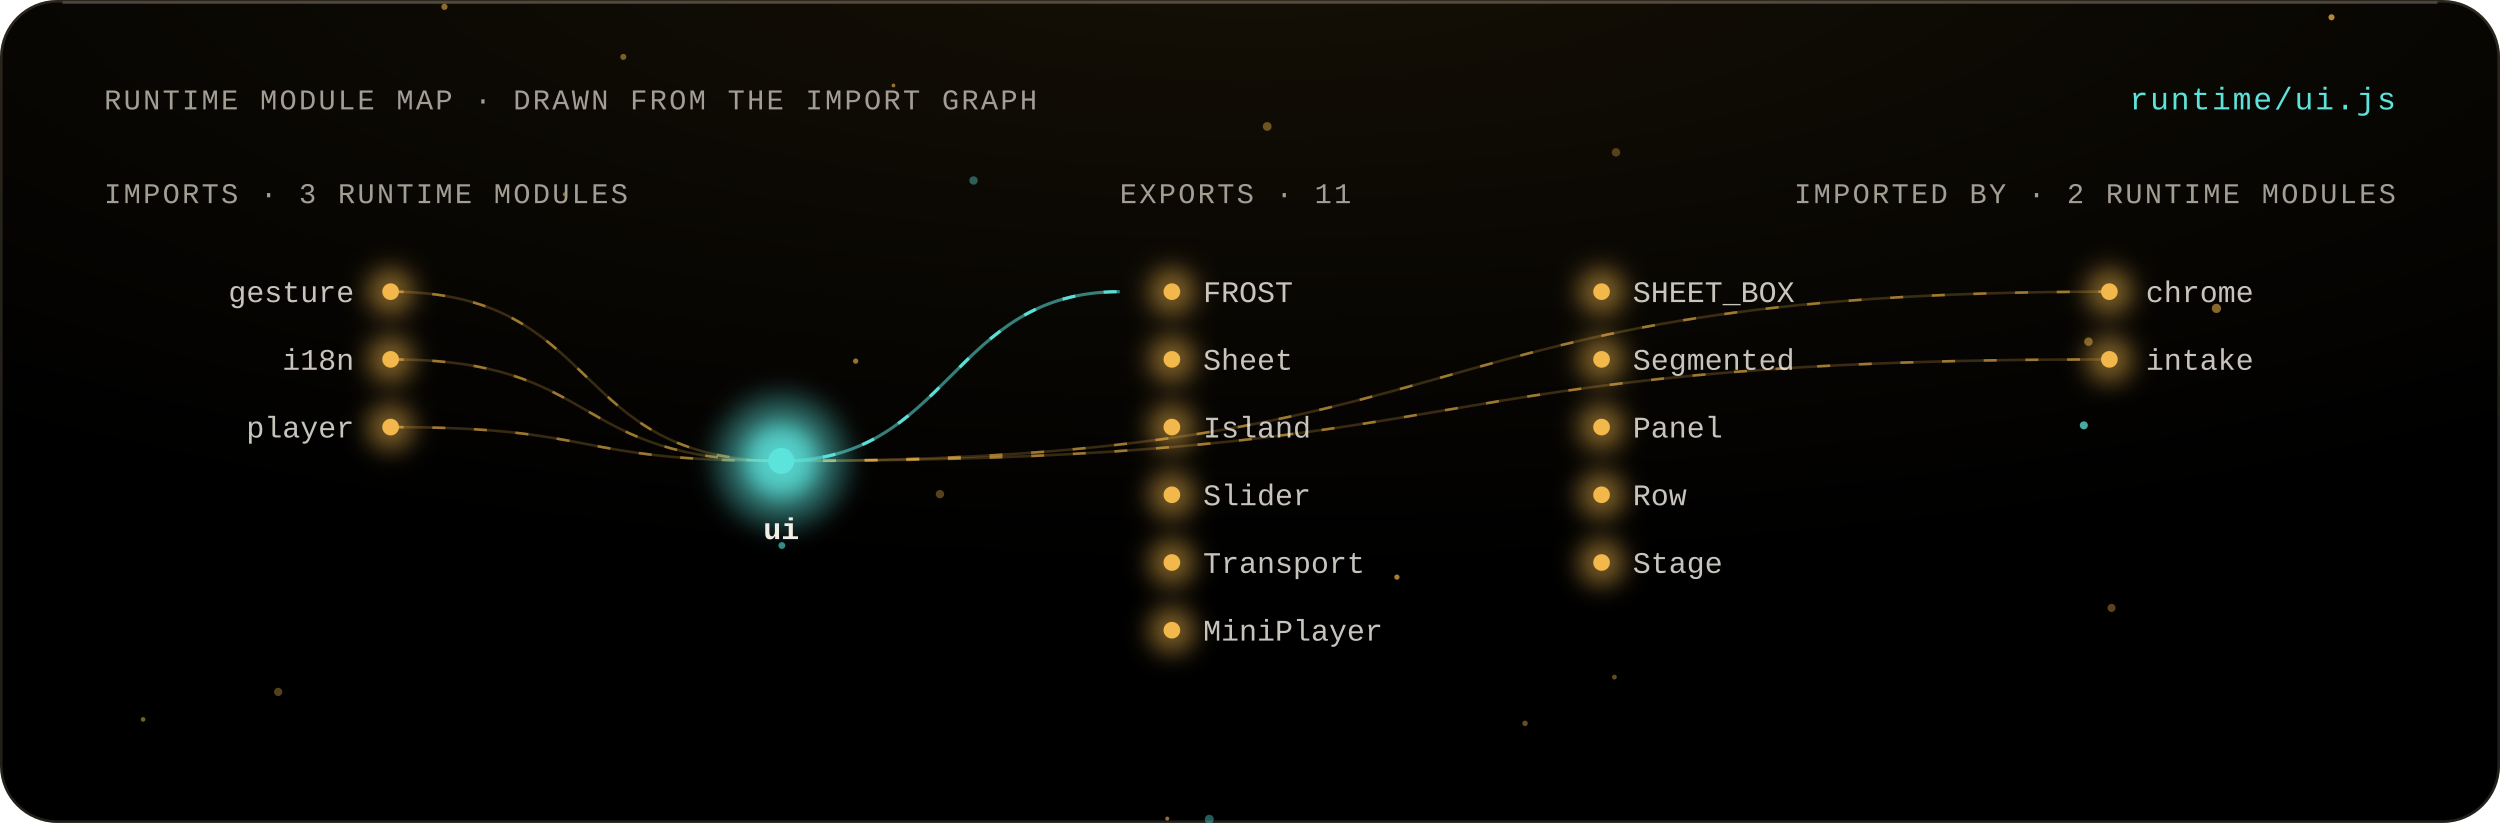
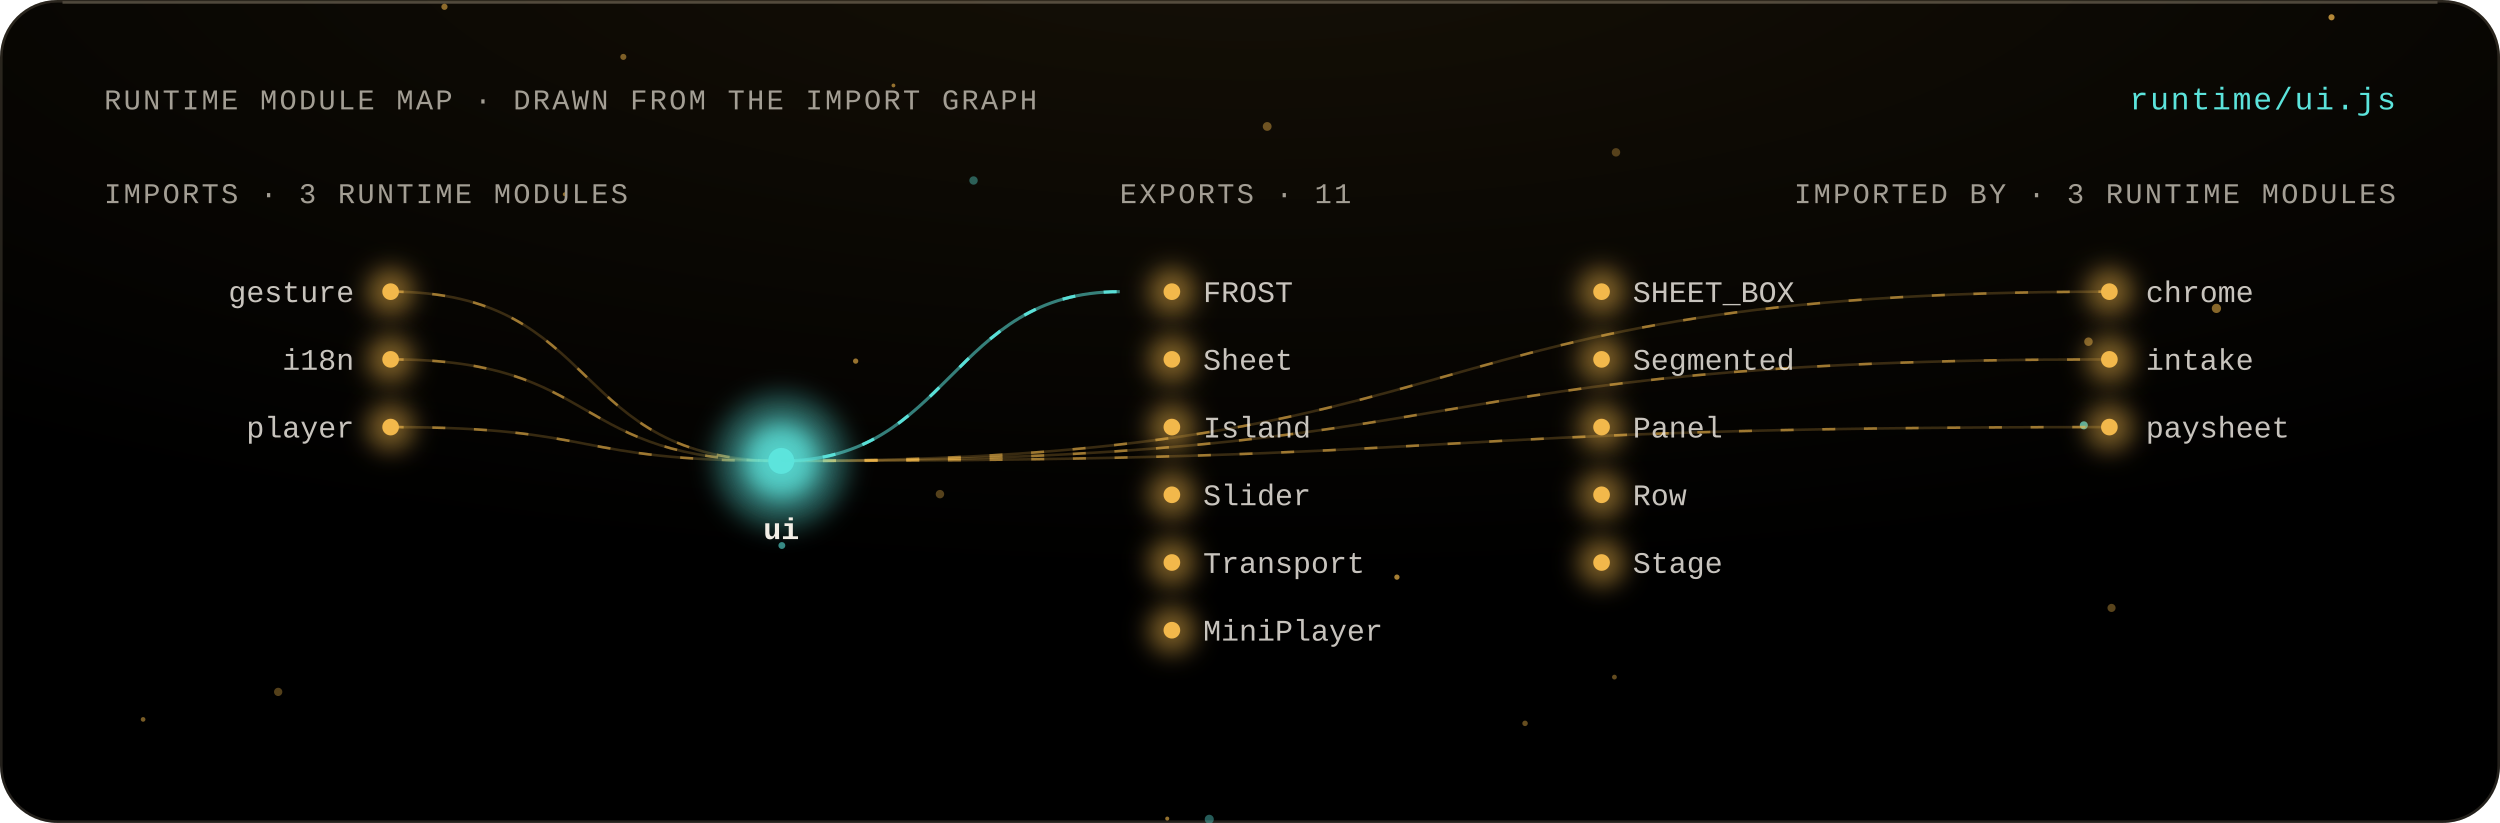
<svg xmlns="http://www.w3.org/2000/svg" viewBox="0 0 960 316" width="960" height="316" role="img" aria-labelledby="t">
  <style>
  text { font-family: 'Geist Mono', ui-monospace, 'Liberation Mono', Menlo, monospace; fill: #F2EEE6; }
  .m { fill: #A39E94; font-size: 11px; letter-spacing: .08em; }
  .l { font-size: 11.5px; }
  .h { font-size: 12px; fill: #5CE4DC; letter-spacing: .06em; }
  .flow { stroke-dasharray: 5 11; animation: flow 3s linear infinite; }
  @keyframes flow { to { stroke-dashoffset: -32; } }
  .breathe { animation: breathe 4.2s ease-in-out infinite; }
  @keyframes breathe { 50% { opacity: .38; } }
  .beat { animation: beat 2.6s ease-in-out infinite; transform-box: fill-box; transform-origin: center; }
  @keyframes beat { 50% { opacity: .55; transform: scale(1.35); } }
  .spin { transform-box: fill-box; transform-origin: center; animation: spin 48s linear infinite; }
  .spin-r { transform-box: fill-box; transform-origin: center; animation: spin 64s linear infinite reverse; }
  @keyframes spin { to { transform: rotate(360deg); } }
  @media (prefers-reduced-motion: reduce) { * { animation: none !important; } }
</style>
  <defs>
    <filter id="bloom" x="-80%" y="-80%" width="260%" height="260%">
      <feGaussianBlur stdDeviation="4.5" />
    </filter>
    <filter id="soft" x="-30%" y="-30%" width="160%" height="160%">
      <feGaussianBlur stdDeviation="1.4" />
    </filter>
    <radialGradient id="key" cx="50%" cy="-10%" r="80%">
      <stop offset="0" stop-color="#F2B84B" stop-opacity=".09" />
      <stop offset="1" stop-color="#F2B84B" stop-opacity="0" />
    </radialGradient>
    <linearGradient id="pair" x1="0" x2="1">
      <stop offset="0" stop-color="#F2B84B" />
      <stop offset="1" stop-color="#5CE4DC" />
    </linearGradient>
  </defs>
  <rect width="960" height="316" rx="22" fill="#000" />
  <rect width="960" height="316" rx="22" fill="url(#key)" />
  <rect x=".5" y=".5" width="959" height="315" rx="21.5" fill="none" stroke="rgba(255,232,196,.14)" />
  <path d="M 24 1 H 936" stroke="rgba(255,238,208,.22)" stroke-width="1" />
  <g>
    <circle cx="619.94" cy="260.01" r="0.93" fill="#F2B84B" opacity="0.41" class="breathe" style="animation-delay:-0.41s" />
    <circle cx="328.57" cy="138.66" r="1.02" fill="#F2B84B" opacity="0.62" class="breathe" style="animation-delay:-1.33s" />
    <circle cx="170.67" cy="2.61" r="1.2" fill="#F2B84B" opacity="0.56" class="breathe" style="animation-delay:-0.06s" />
    <circle cx="464.36" cy="314.6" r="1.74" fill="#5CE4DC" opacity="0.4" class="breathe" style="animation-delay:-1.94s" />
    <circle cx="800.19" cy="163.33" r="1.55" fill="#5CE4DC" opacity="0.74" class="breathe" style="animation-delay:-3.56s" />
    <circle cx="448.22" cy="314.34" r="0.78" fill="#F2B84B" opacity="0.61" class="breathe" style="animation-delay:-1.69s" />
    <circle cx="851.11" cy="118.42" r="1.78" fill="#F2B84B" opacity="0.55" class="breathe" style="animation-delay:-1.67s" />
    <circle cx="536.41" cy="221.62" r="1.02" fill="#F2B84B" opacity="0.68" class="breathe" style="animation-delay:-2.97s" />
    <circle cx="216.87" cy="74.6" r="0.76" fill="#F2B84B" opacity="0.58" class="breathe" style="animation-delay:-1.14s" />
    <circle cx="895.3" cy="6.64" r="1.18" fill="#F2B84B" opacity="0.73" class="breathe" style="animation-delay:-2.13s" />
    <circle cx="801.97" cy="131.21" r="1.63" fill="#F2B84B" opacity="0.48" class="breathe" style="animation-delay:-3.51s" />
    <circle cx="585.62" cy="277.77" r="1.06" fill="#F2B84B" opacity="0.42" class="breathe" style="animation-delay:-2.76s" />
    <circle cx="300.23" cy="209.48" r="1.33" fill="#5CE4DC" opacity="0.59" class="breathe" style="animation-delay:-3.03s" />
    <circle cx="106.82" cy="265.69" r="1.59" fill="#F2B84B" opacity="0.35" class="breathe" style="animation-delay:-3.56s" />
    <circle cx="239.36" cy="21.85" r="1.17" fill="#F2B84B" opacity="0.49" class="breathe" style="animation-delay:-2s" />
    <circle cx="343.08" cy="32.82" r="0.74" fill="#F2B84B" opacity="0.59" class="breathe" style="animation-delay:-0.53s" />
    <circle cx="360.94" cy="189.75" r="1.62" fill="#F2B84B" opacity="0.35" class="breathe" style="animation-delay:-2.77s" />
    <circle cx="810.83" cy="233.44" r="1.56" fill="#F2B84B" opacity="0.37" class="breathe" style="animation-delay:-0.17s" />
    <circle cx="620.54" cy="58.5" r="1.62" fill="#F2B84B" opacity="0.32" class="breathe" style="animation-delay:-2.03s" />
    <circle cx="373.84" cy="69.31" r="1.61" fill="#5CE4DC" opacity="0.39" class="breathe" style="animation-delay:-2.82s" />
    <circle cx="486.6" cy="48.56" r="1.69" fill="#F2B84B" opacity="0.42" class="breathe" style="animation-delay:-2.87s" />
    <circle cx="54.95" cy="276.25" r="0.9" fill="#F2B84B" opacity="0.5" class="breathe" style="animation-delay:-1.68s" />
  </g>
  <text x="40" y="42" class="m" text-anchor="start">RUNTIME MODULE MAP · DRAWN FROM THE IMPORT GRAPH</text>
  <text x="920" y="42" class="h" text-anchor="end">runtime/ui.js</text>
  <text x="40" y="78" class="m" text-anchor="start">IMPORTS · 3 RUNTIME MODULES</text>
  <text x="430" y="78" class="m" text-anchor="start">EXPORTS · 11</text>
-   <text x="920" y="78" class="m" text-anchor="end">IMPORTED BY · 2 RUNTIME MODULES</text>
+   <text x="920" y="78" class="m" text-anchor="end">IMPORTED BY · 3 RUNTIME MODULES</text>
  <path d="M 150 112 C 232.5 112, 217.5 177, 300 177" fill="none" stroke="#F2B84B" stroke-opacity="0.22" stroke-width="1" />
  <path d="M 150 112 C 232.5 112, 217.5 177, 300 177" fill="none" stroke="#F2B84B" stroke-opacity="0.55" stroke-width="1" class="flow" />
  <g>
    <circle cx="150" cy="112" r="9" fill="#F2B84B" opacity="0.5" filter="url(#bloom)" class="breathe" style="animation-delay:-2.5s" />
    <circle cx="150" cy="112" r="3.2" fill="#F2B84B" />
  </g>
  <text x="136" y="116" class="l" text-anchor="end" fill="#F2EEE6" fill-opacity=".82">gesture</text>
  <path d="M 150 138 C 232.5 138, 217.5 177, 300 177" fill="none" stroke="#F2B84B" stroke-opacity="0.22" stroke-width="1" />
  <path d="M 150 138 C 232.5 138, 217.5 177, 300 177" fill="none" stroke="#F2B84B" stroke-opacity="0.55" stroke-width="1" class="flow" />
  <g>
    <circle cx="150" cy="138" r="9" fill="#F2B84B" opacity="0.5" filter="url(#bloom)" class="breathe" style="animation-delay:-0.85s" />
    <circle cx="150" cy="138" r="3.2" fill="#F2B84B" />
  </g>
  <text x="136" y="142" class="l" text-anchor="end" fill="#F2EEE6" fill-opacity=".82">i18n</text>
  <path d="M 150 164 C 232.5 164, 217.5 177, 300 177" fill="none" stroke="#F2B84B" stroke-opacity="0.22" stroke-width="1" />
  <path d="M 150 164 C 232.5 164, 217.5 177, 300 177" fill="none" stroke="#F2B84B" stroke-opacity="0.55" stroke-width="1" class="flow" />
  <g>
    <circle cx="150" cy="164" r="9" fill="#F2B84B" opacity="0.5" filter="url(#bloom)" class="breathe" style="animation-delay:-2.58s" />
    <circle cx="150" cy="164" r="3.2" fill="#F2B84B" />
  </g>
  <text x="136" y="168" class="l" text-anchor="end" fill="#F2EEE6" fill-opacity=".82">player</text>
  <path d="M 300 177 C 580.5 177, 529.5 112, 810 112" fill="none" stroke="#F2B84B" stroke-opacity="0.22" stroke-width="1" />
  <path d="M 300 177 C 580.5 177, 529.5 112, 810 112" fill="none" stroke="#F2B84B" stroke-opacity="0.55" stroke-width="1" class="flow" />
  <g>
    <circle cx="810" cy="112" r="9" fill="#F2B84B" opacity="0.5" filter="url(#bloom)" class="breathe" style="animation-delay:-3.29s" />
    <circle cx="810" cy="112" r="3.2" fill="#F2B84B" />
  </g>
  <text x="824" y="116" class="l" text-anchor="start" fill="#F2EEE6" fill-opacity=".82">chrome</text>
  <path d="M 300 177 C 580.5 177, 529.5 138, 810 138" fill="none" stroke="#F2B84B" stroke-opacity="0.22" stroke-width="1" />
  <path d="M 300 177 C 580.5 177, 529.5 138, 810 138" fill="none" stroke="#F2B84B" stroke-opacity="0.55" stroke-width="1" class="flow" />
  <g>
    <circle cx="810" cy="138" r="9" fill="#F2B84B" opacity="0.5" filter="url(#bloom)" class="breathe" style="animation-delay:-1.29s" />
    <circle cx="810" cy="138" r="3.2" fill="#F2B84B" />
  </g>
  <text x="824" y="142" class="l" text-anchor="start" fill="#F2EEE6" fill-opacity=".82">intake</text>
+   <path d="M 300 177 C 580.5 177, 529.5 164, 810 164" fill="none" stroke="#F2B84B" stroke-opacity="0.22" stroke-width="1" />
+   <path d="M 300 177 C 580.5 177, 529.5 164, 810 164" fill="none" stroke="#F2B84B" stroke-opacity="0.55" stroke-width="1" class="flow" />
+   <g>
+     <circle cx="810" cy="164" r="9" fill="#F2B84B" opacity="0.5" filter="url(#bloom)" class="breathe" style="animation-delay:-0.39s" />
+     <circle cx="810" cy="164" r="3.2" fill="#F2B84B" />
+   </g>
+   <text x="824" y="168" class="l" text-anchor="start" fill="#F2EEE6" fill-opacity=".82">paysheet</text>
  <circle cx="300" cy="177" r="26" fill="#5CE4DC" opacity=".35" filter="url(#bloom)" class="beat" />
  <g>
    <circle cx="300" cy="177" r="15" fill="#5CE4DC" opacity="0.85" filter="url(#bloom)" class="beat" style="animation-delay:-0s" />
    <circle cx="300" cy="177" r="5" fill="#5CE4DC" />
  </g>
  <text x="300" y="207" class="l" text-anchor="middle" fill="#5CE4DC" font-weight="700" font-size="13">ui</text>
  <path d="M 300 177 C 365 177, 365 112, 430 112" fill="none" stroke="#5CE4DC" stroke-opacity="0.55" stroke-width="1.2" />
  <path d="M 300 177 C 365 177, 365 112, 430 112" fill="none" stroke="#5CE4DC" stroke-opacity="0.95" stroke-width="1.2" class="flow" />
  <g>
-     <circle cx="450" cy="112" r="9" fill="#F2B84B" opacity="0.5" filter="url(#bloom)" class="breathe" style="animation-delay:-0.39s" />
+     <circle cx="450" cy="112" r="9" fill="#F2B84B" opacity="0.5" filter="url(#bloom)" class="breathe" style="animation-delay:-3.87s" />
    <circle cx="450" cy="112" r="3.2" fill="#F2B84B" />
  </g>
  <text x="462" y="116" class="l" text-anchor="start" fill="#F2EEE6" fill-opacity=".82">FROST</text>
  <g>
-     <circle cx="615" cy="112" r="9" fill="#F2B84B" opacity="0.5" filter="url(#bloom)" class="breathe" style="animation-delay:-3.87s" />
+     <circle cx="615" cy="112" r="9" fill="#F2B84B" opacity="0.5" filter="url(#bloom)" class="breathe" style="animation-delay:-1.15s" />
    <circle cx="615" cy="112" r="3.2" fill="#F2B84B" />
  </g>
  <text x="627" y="116" class="l" text-anchor="start" fill="#F2EEE6" fill-opacity=".82">SHEET_BOX</text>
  <g>
-     <circle cx="450" cy="138" r="9" fill="#F2B84B" opacity="0.5" filter="url(#bloom)" class="breathe" style="animation-delay:-1.15s" />
+     <circle cx="450" cy="138" r="9" fill="#F2B84B" opacity="0.5" filter="url(#bloom)" class="breathe" style="animation-delay:-1.37s" />
    <circle cx="450" cy="138" r="3.2" fill="#F2B84B" />
  </g>
  <text x="462" y="142" class="l" text-anchor="start" fill="#F2EEE6" fill-opacity=".82">Sheet</text>
  <g>
-     <circle cx="615" cy="138" r="9" fill="#F2B84B" opacity="0.5" filter="url(#bloom)" class="breathe" style="animation-delay:-1.37s" />
+     <circle cx="615" cy="138" r="9" fill="#F2B84B" opacity="0.5" filter="url(#bloom)" class="breathe" style="animation-delay:-1.76s" />
    <circle cx="615" cy="138" r="3.2" fill="#F2B84B" />
  </g>
  <text x="627" y="142" class="l" text-anchor="start" fill="#F2EEE6" fill-opacity=".82">Segmented</text>
  <g>
-     <circle cx="450" cy="164" r="9" fill="#F2B84B" opacity="0.5" filter="url(#bloom)" class="breathe" style="animation-delay:-1.76s" />
+     <circle cx="450" cy="164" r="9" fill="#F2B84B" opacity="0.5" filter="url(#bloom)" class="breathe" style="animation-delay:-2.96s" />
    <circle cx="450" cy="164" r="3.2" fill="#F2B84B" />
  </g>
  <text x="462" y="168" class="l" text-anchor="start" fill="#F2EEE6" fill-opacity=".82">Island</text>
  <g>
-     <circle cx="615" cy="164" r="9" fill="#F2B84B" opacity="0.5" filter="url(#bloom)" class="breathe" style="animation-delay:-2.96s" />
+     <circle cx="615" cy="164" r="9" fill="#F2B84B" opacity="0.5" filter="url(#bloom)" class="breathe" style="animation-delay:-1.27s" />
    <circle cx="615" cy="164" r="3.2" fill="#F2B84B" />
  </g>
  <text x="627" y="168" class="l" text-anchor="start" fill="#F2EEE6" fill-opacity=".82">Panel</text>
  <g>
-     <circle cx="450" cy="190" r="9" fill="#F2B84B" opacity="0.5" filter="url(#bloom)" class="breathe" style="animation-delay:-1.27s" />
+     <circle cx="450" cy="190" r="9" fill="#F2B84B" opacity="0.5" filter="url(#bloom)" class="breathe" style="animation-delay:-1.02s" />
    <circle cx="450" cy="190" r="3.2" fill="#F2B84B" />
  </g>
  <text x="462" y="194" class="l" text-anchor="start" fill="#F2EEE6" fill-opacity=".82">Slider</text>
  <g>
-     <circle cx="615" cy="190" r="9" fill="#F2B84B" opacity="0.5" filter="url(#bloom)" class="breathe" style="animation-delay:-1.02s" />
+     <circle cx="615" cy="190" r="9" fill="#F2B84B" opacity="0.5" filter="url(#bloom)" class="breathe" style="animation-delay:-1.83s" />
    <circle cx="615" cy="190" r="3.2" fill="#F2B84B" />
  </g>
  <text x="627" y="194" class="l" text-anchor="start" fill="#F2EEE6" fill-opacity=".82">Row</text>
  <g>
-     <circle cx="450" cy="216" r="9" fill="#F2B84B" opacity="0.5" filter="url(#bloom)" class="breathe" style="animation-delay:-1.83s" />
+     <circle cx="450" cy="216" r="9" fill="#F2B84B" opacity="0.5" filter="url(#bloom)" class="breathe" style="animation-delay:-0.71s" />
    <circle cx="450" cy="216" r="3.2" fill="#F2B84B" />
  </g>
  <text x="462" y="220" class="l" text-anchor="start" fill="#F2EEE6" fill-opacity=".82">Transport</text>
  <g>
-     <circle cx="615" cy="216" r="9" fill="#F2B84B" opacity="0.5" filter="url(#bloom)" class="breathe" style="animation-delay:-0.71s" />
+     <circle cx="615" cy="216" r="9" fill="#F2B84B" opacity="0.5" filter="url(#bloom)" class="breathe" style="animation-delay:-0.03s" />
    <circle cx="615" cy="216" r="3.2" fill="#F2B84B" />
  </g>
  <text x="627" y="220" class="l" text-anchor="start" fill="#F2EEE6" fill-opacity=".82">Stage</text>
  <g>
-     <circle cx="450" cy="242" r="9" fill="#F2B84B" opacity="0.5" filter="url(#bloom)" class="breathe" style="animation-delay:-0.03s" />
+     <circle cx="450" cy="242" r="9" fill="#F2B84B" opacity="0.5" filter="url(#bloom)" class="breathe" style="animation-delay:-2.46s" />
    <circle cx="450" cy="242" r="3.2" fill="#F2B84B" />
  </g>
  <text x="462" y="246" class="l" text-anchor="start" fill="#F2EEE6" fill-opacity=".82">MiniPlayer</text>
</svg>
